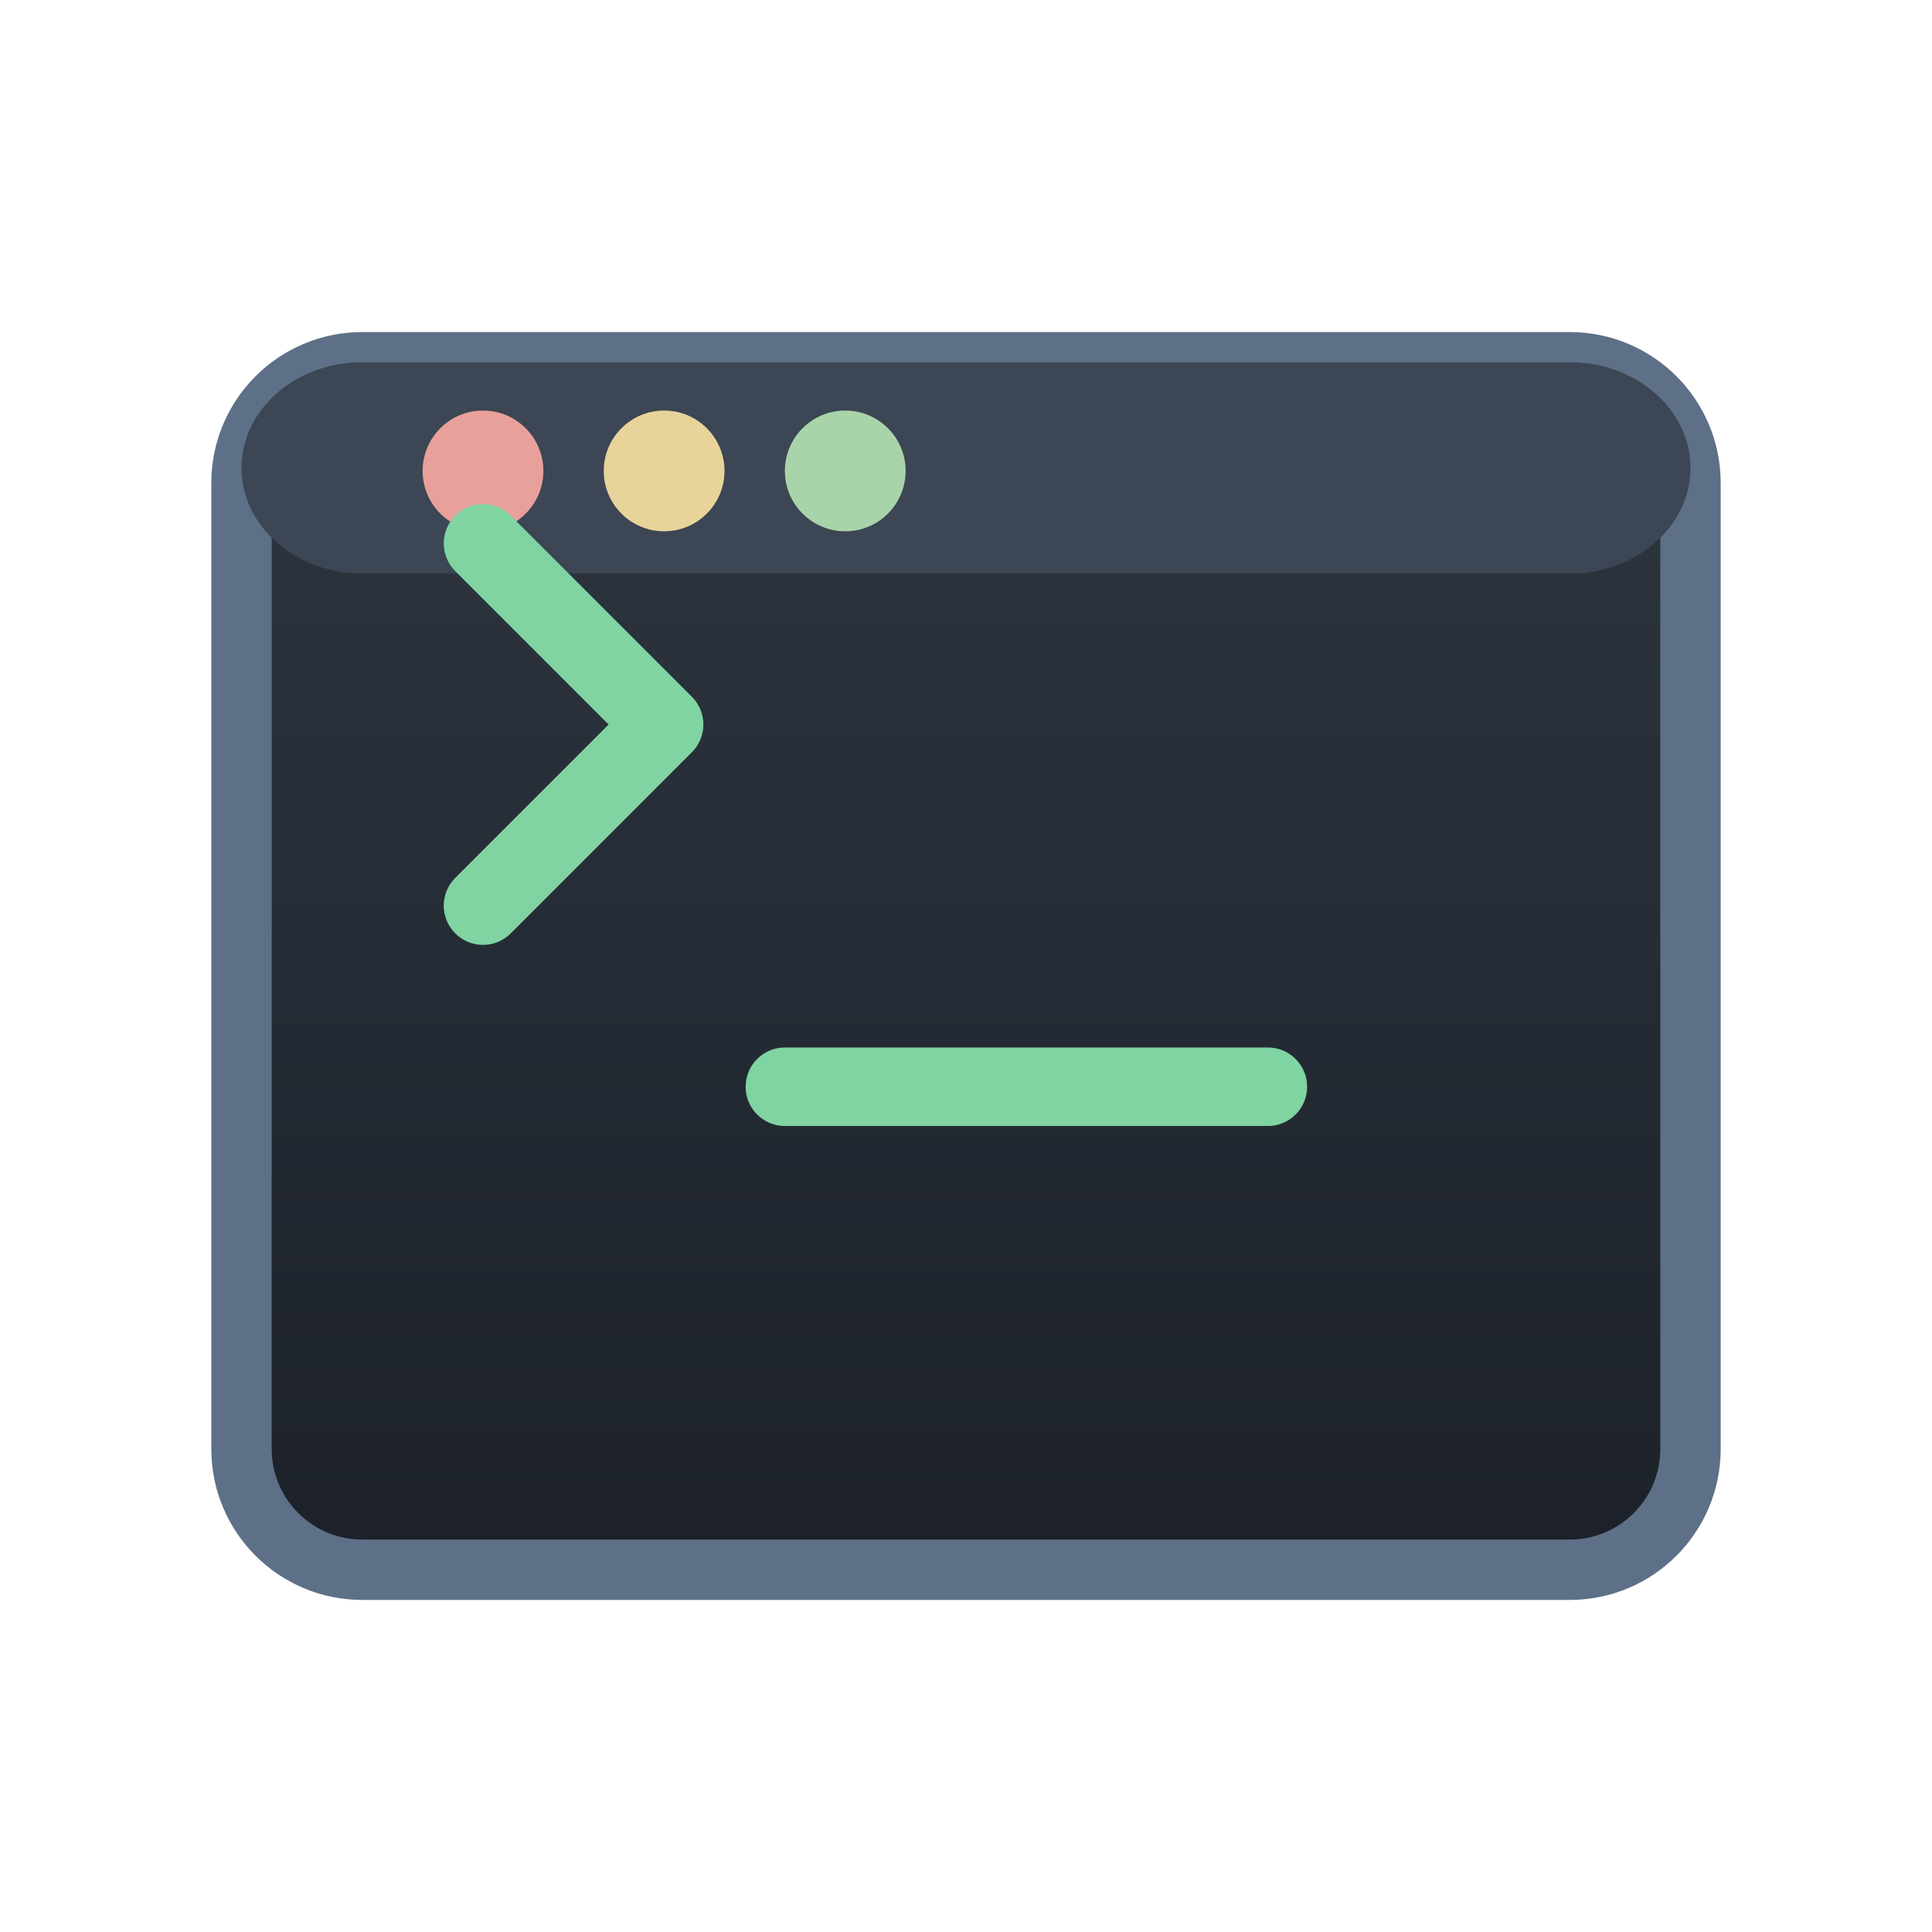
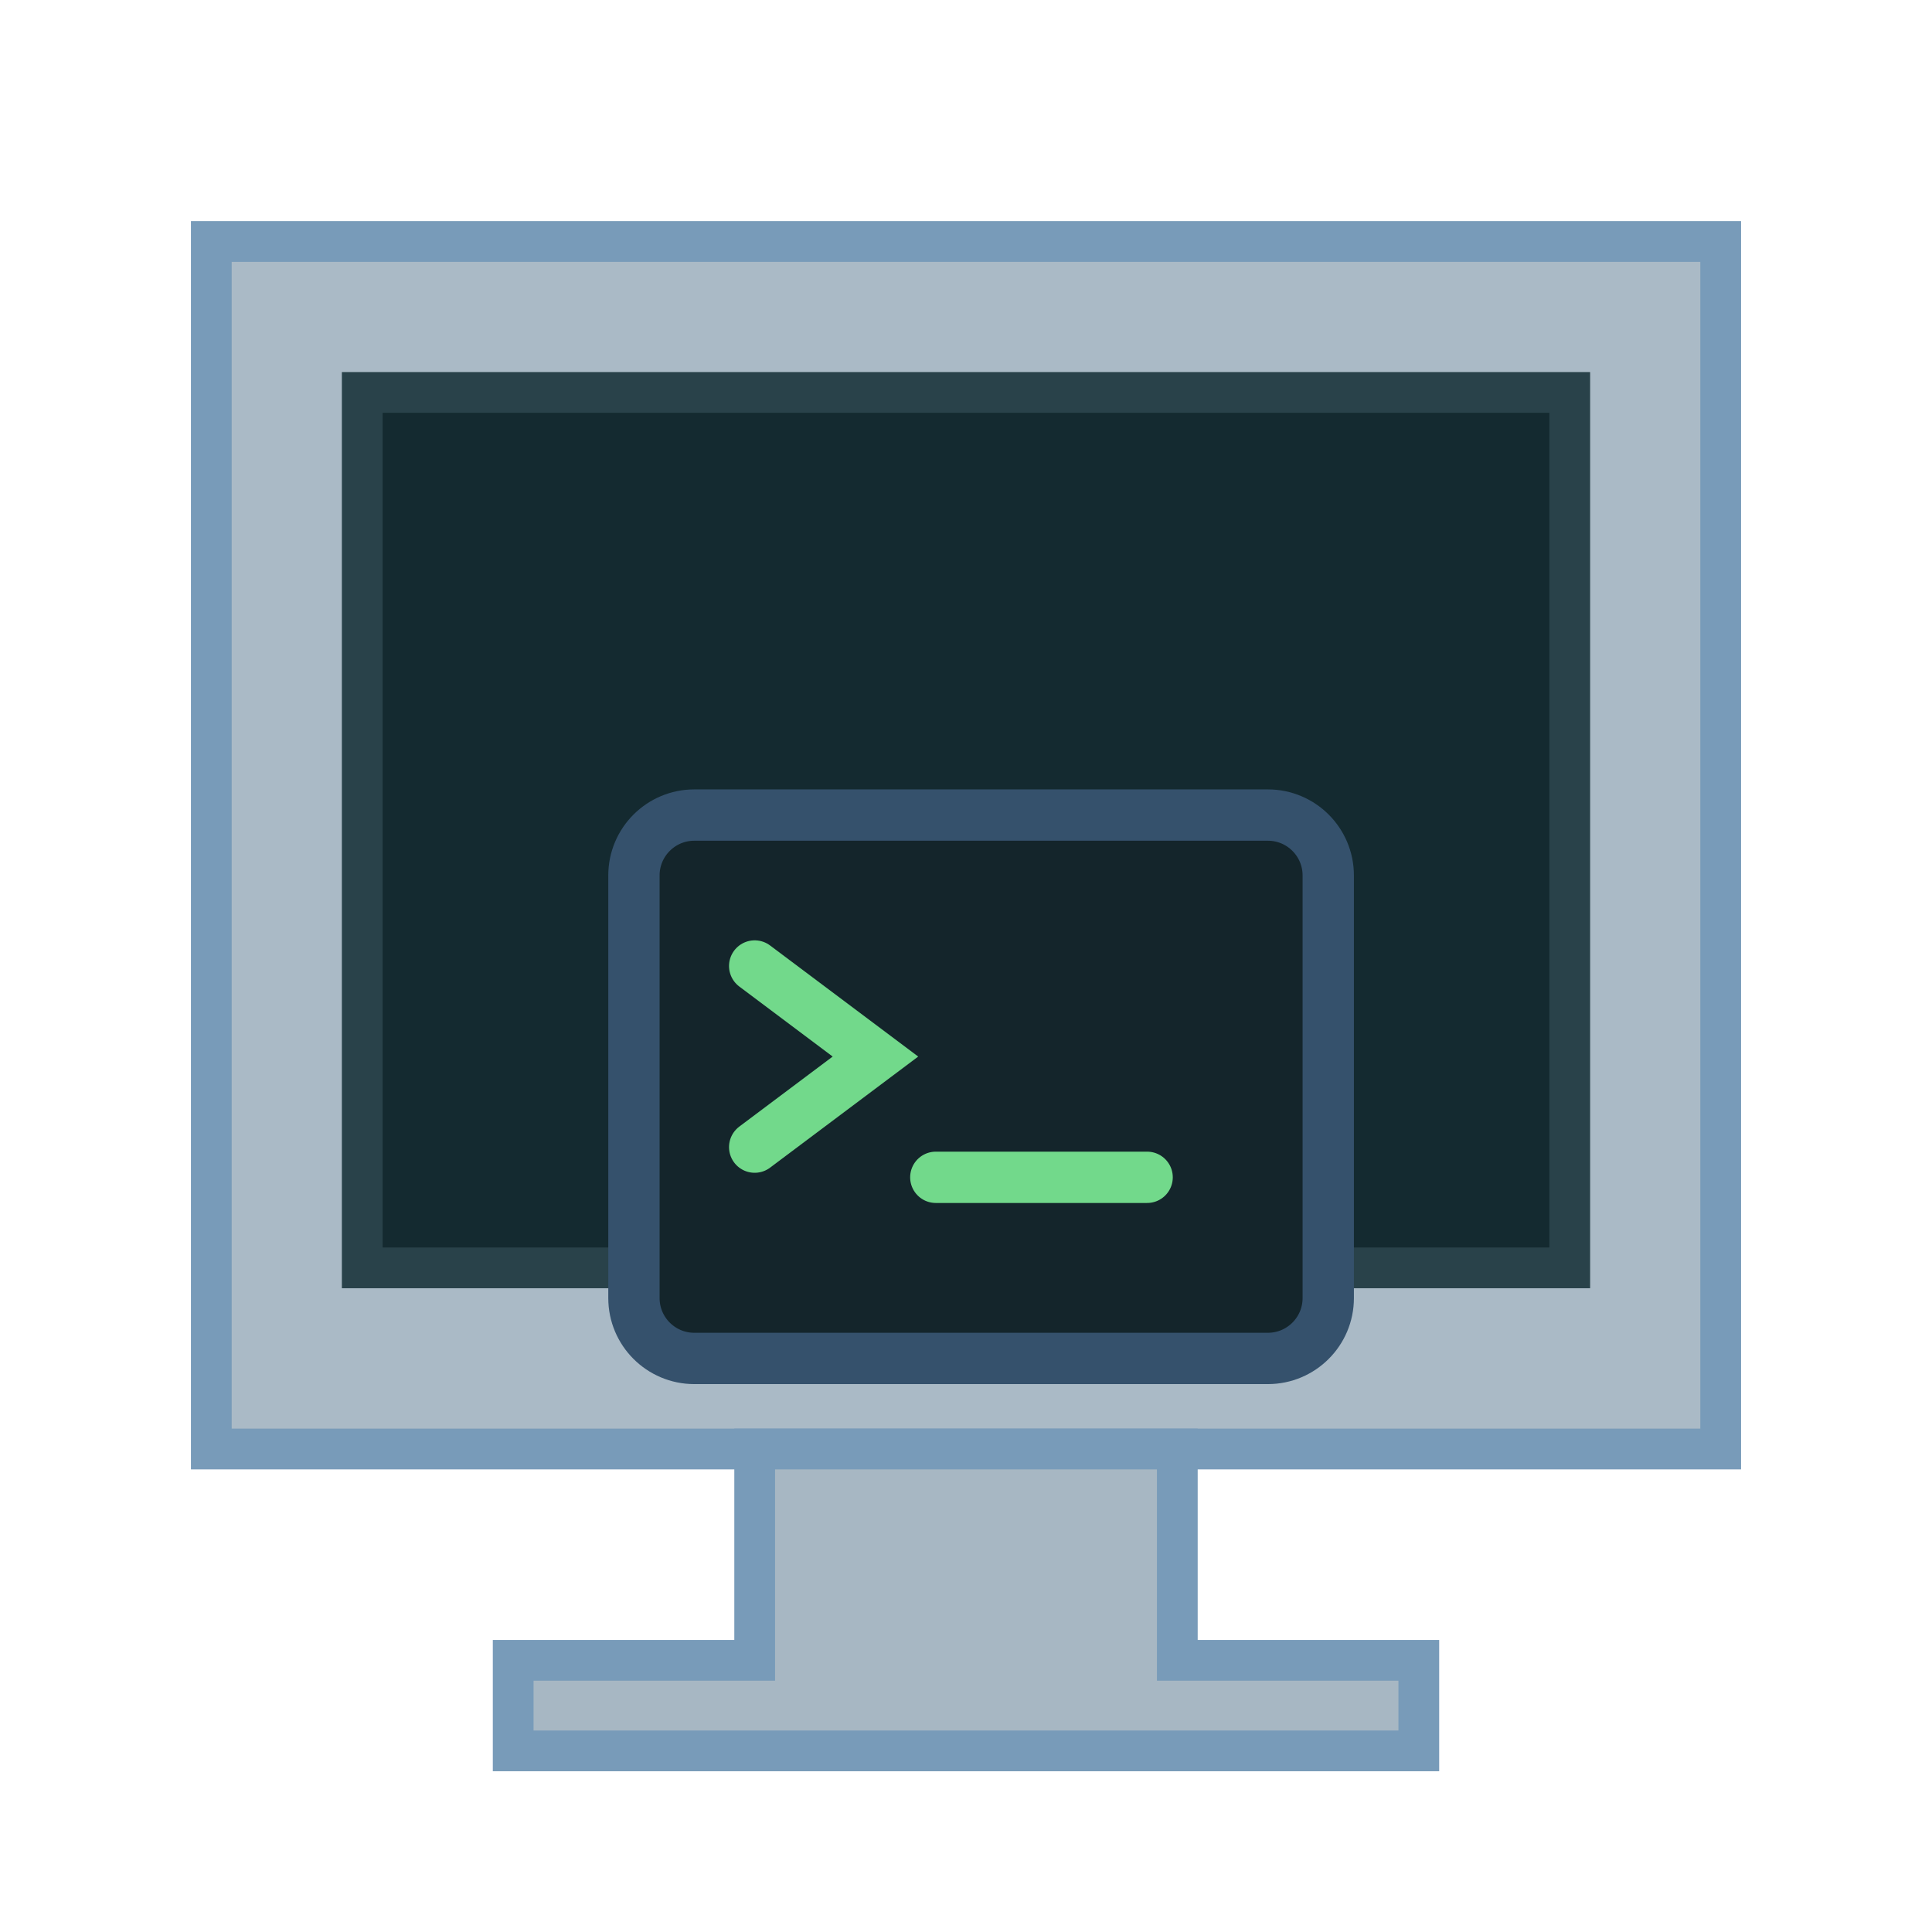
- <svg xmlns="http://www.w3.org/2000/svg" width="32" height="32" viewBox="0 0 32 32" shape-rendering="geometricPrecision">
+ <svg xmlns="http://www.w3.org/2000/svg" width="32" height="32" viewBox="0 0 64 64" shape-rendering="geometricPrecision">
  <defs>
-     <linearGradient id="g-term" x1="0" y1="0" x2="0" y2="1">
-       <stop offset="0" stop-color="#2e3640" />
-       <stop offset="1" stop-color="#1c2129" />
+     <linearGradient id="body" x1="0" y1="0" x2="0" y2="1">
+       <stop offset="0" stop-color="#d8f1d9" />
+       <stop offset="1" stop-color="#77b47b" />
+     </linearGradient>
+     <linearGradient id="paper" x1="0" y1="0" x2="0" y2="1">
+       <stop offset="0" stop-color="#ffffff" />
+       <stop offset="1" stop-color="#eef3f7" />
+     </linearGradient>
+     <linearGradient id="metal" x1="0" y1="0" x2="0" y2="1">
+       <stop offset="0" stop-color="#f7fafc" />
+       <stop offset="1" stop-color="#b7c3cf" />
    </linearGradient>
  </defs>
-   <rect x="4" y="6" width="24" height="20" rx="2" fill="url(#g-term)" stroke="#5d7087" stroke-width="1" />
-   <rect x="4" y="6" width="24" height="3.5" rx="2" fill="#3c4654" />
-   <circle cx="8" cy="7.8" r="1" fill="#e8a09a" />
-   <circle cx="11" cy="7.8" r="1" fill="#e8d49a" />
-   <circle cx="14" cy="7.8" r="1" fill="#a9d4a9" />
-   <path d="M8 15l3-3-3-3M13 18h8" stroke="#7fd4a2" stroke-width="1.3" stroke-linecap="round" stroke-linejoin="round" fill="none" />
+   <path d="M7 8h50v40H7z" fill="#aabac6" stroke="#789bb9" stroke-width="1.35" />
+   <path d="M12 13h40v29H12z" fill="#142a30" stroke="#29424a" stroke-width="1.35" />
+   <path d="M25 48h14v7h8v3H17v-3h8z" fill="#a7b7c3" stroke="#789bb9" stroke-width="1.35" />
+   <rect x="21" y="27" width="23" height="18" rx="2" fill="#14252b" stroke="#35516c" stroke-width="1.7" />
+   <path d="M25 32l4 3-4 3M31 39h7" fill="none" stroke="#72d98b" stroke-width="1.7" stroke-linecap="round" />
</svg>
